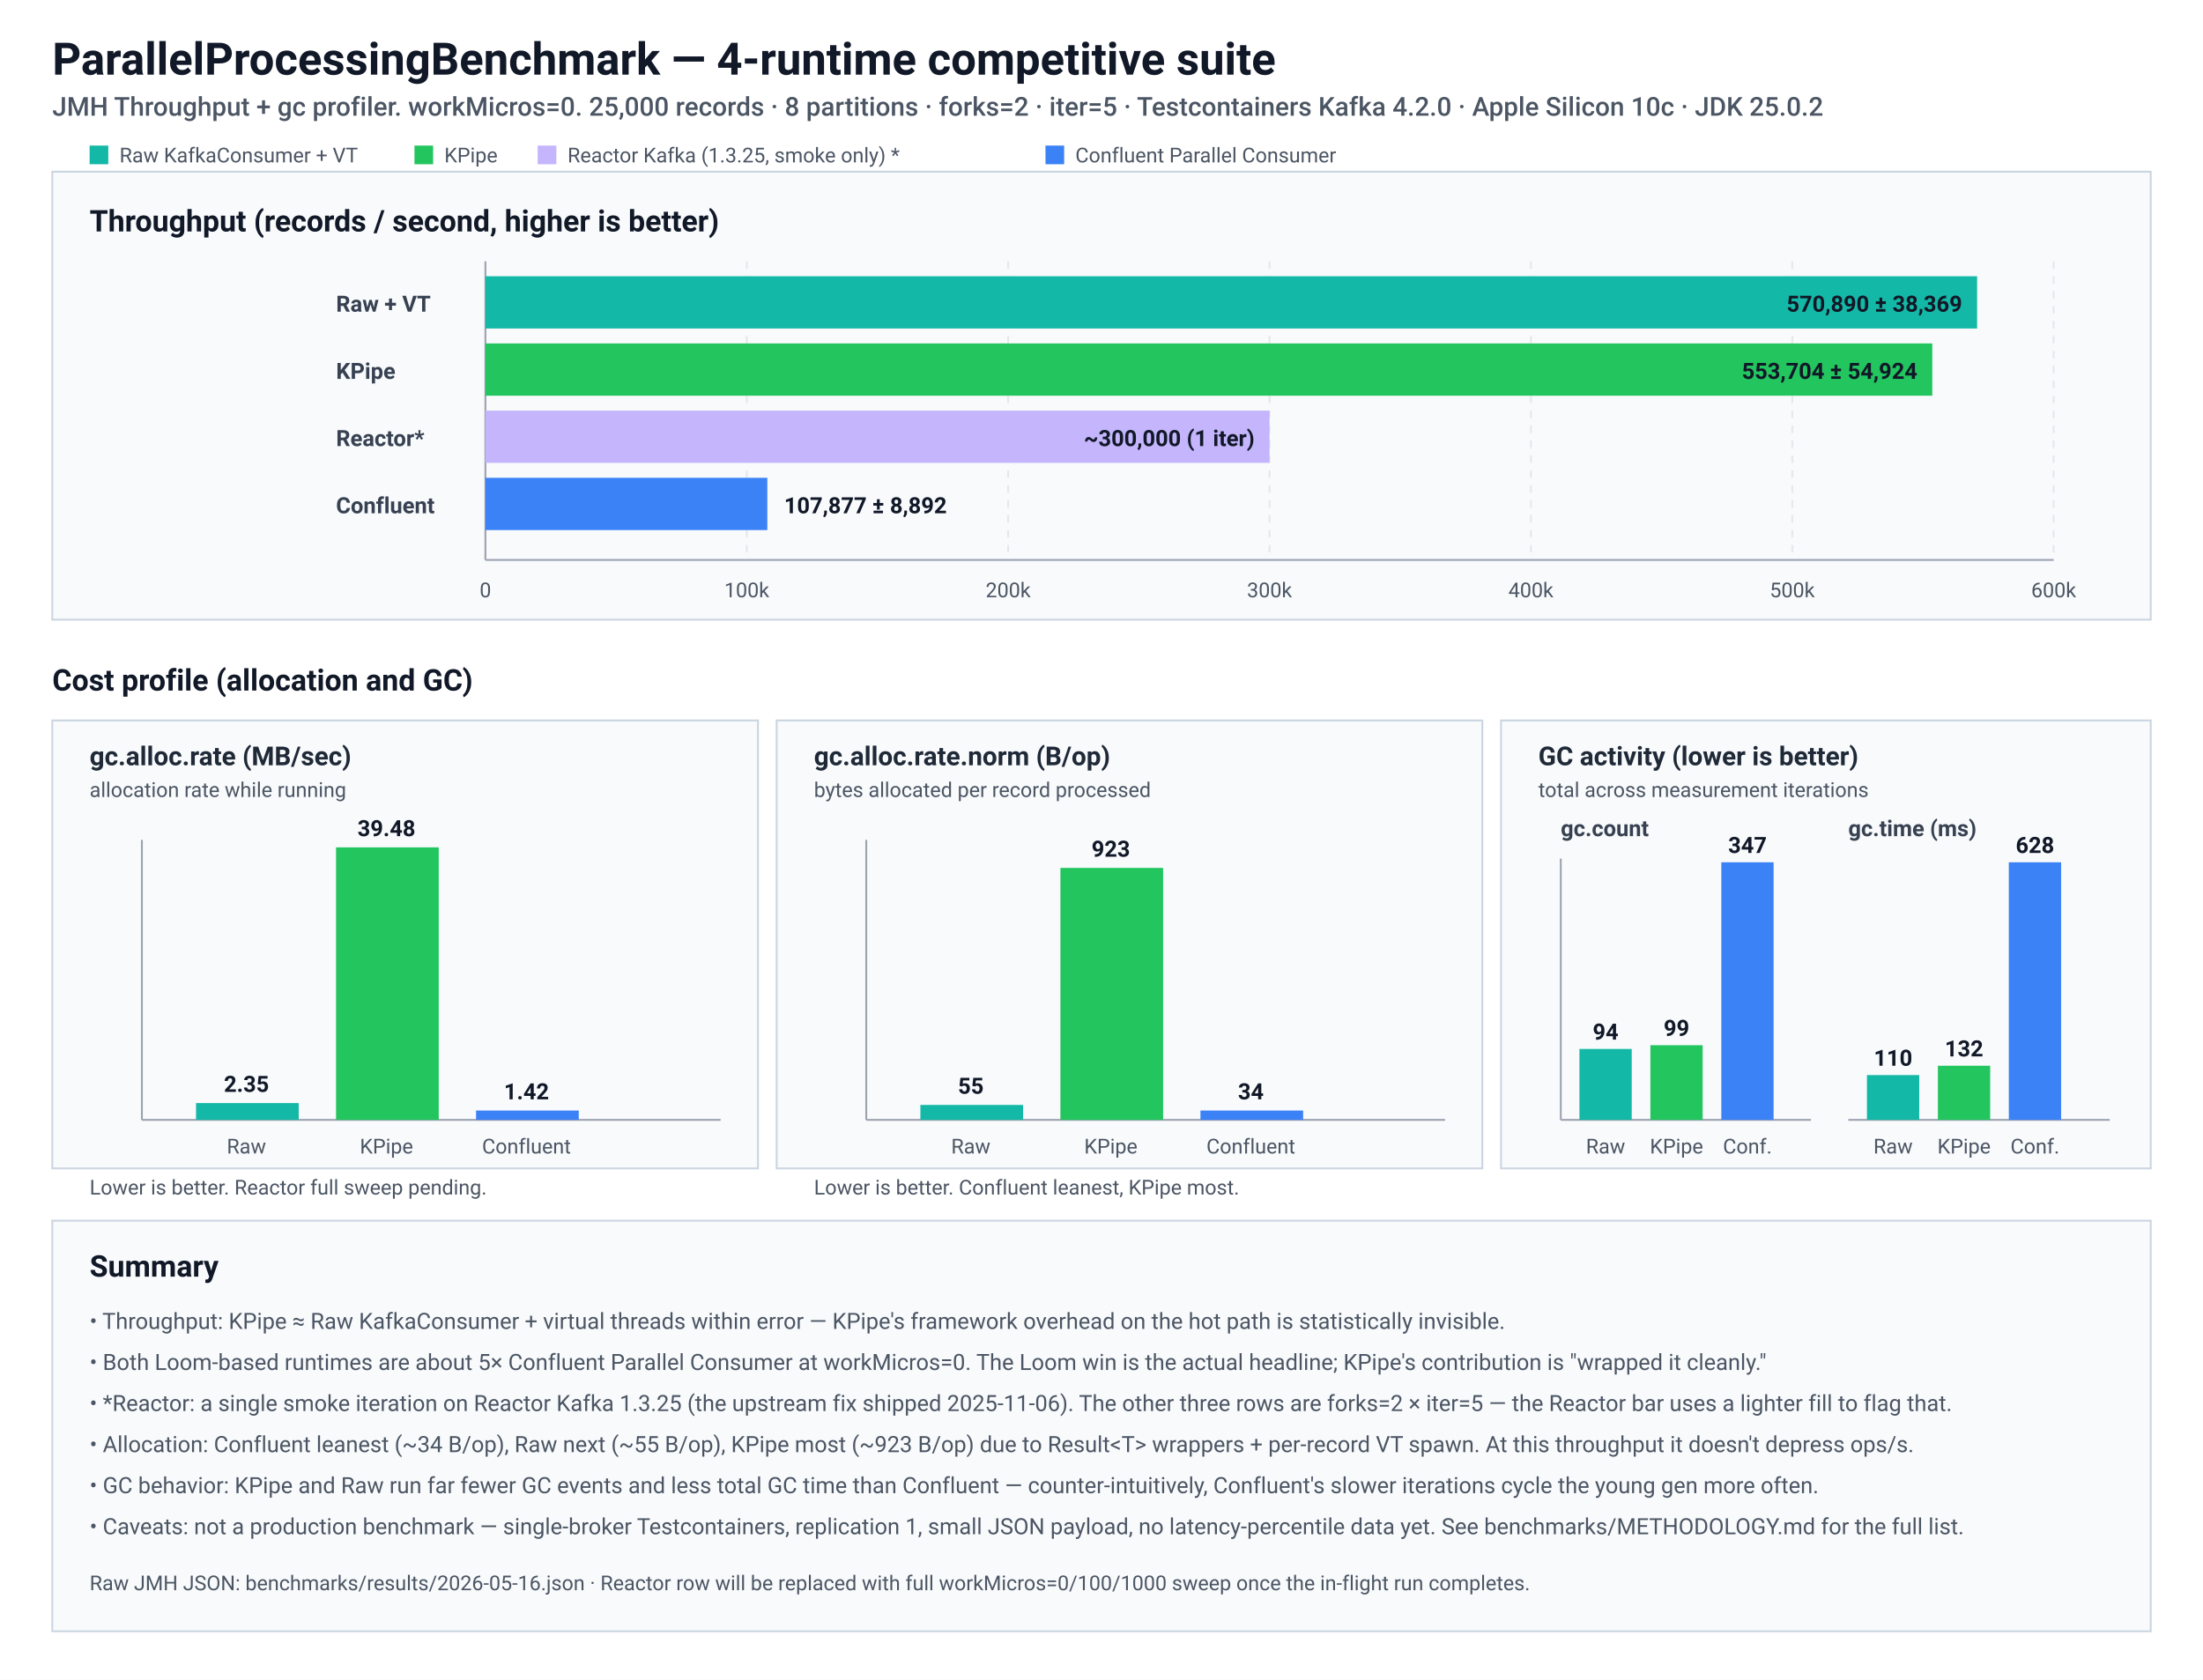
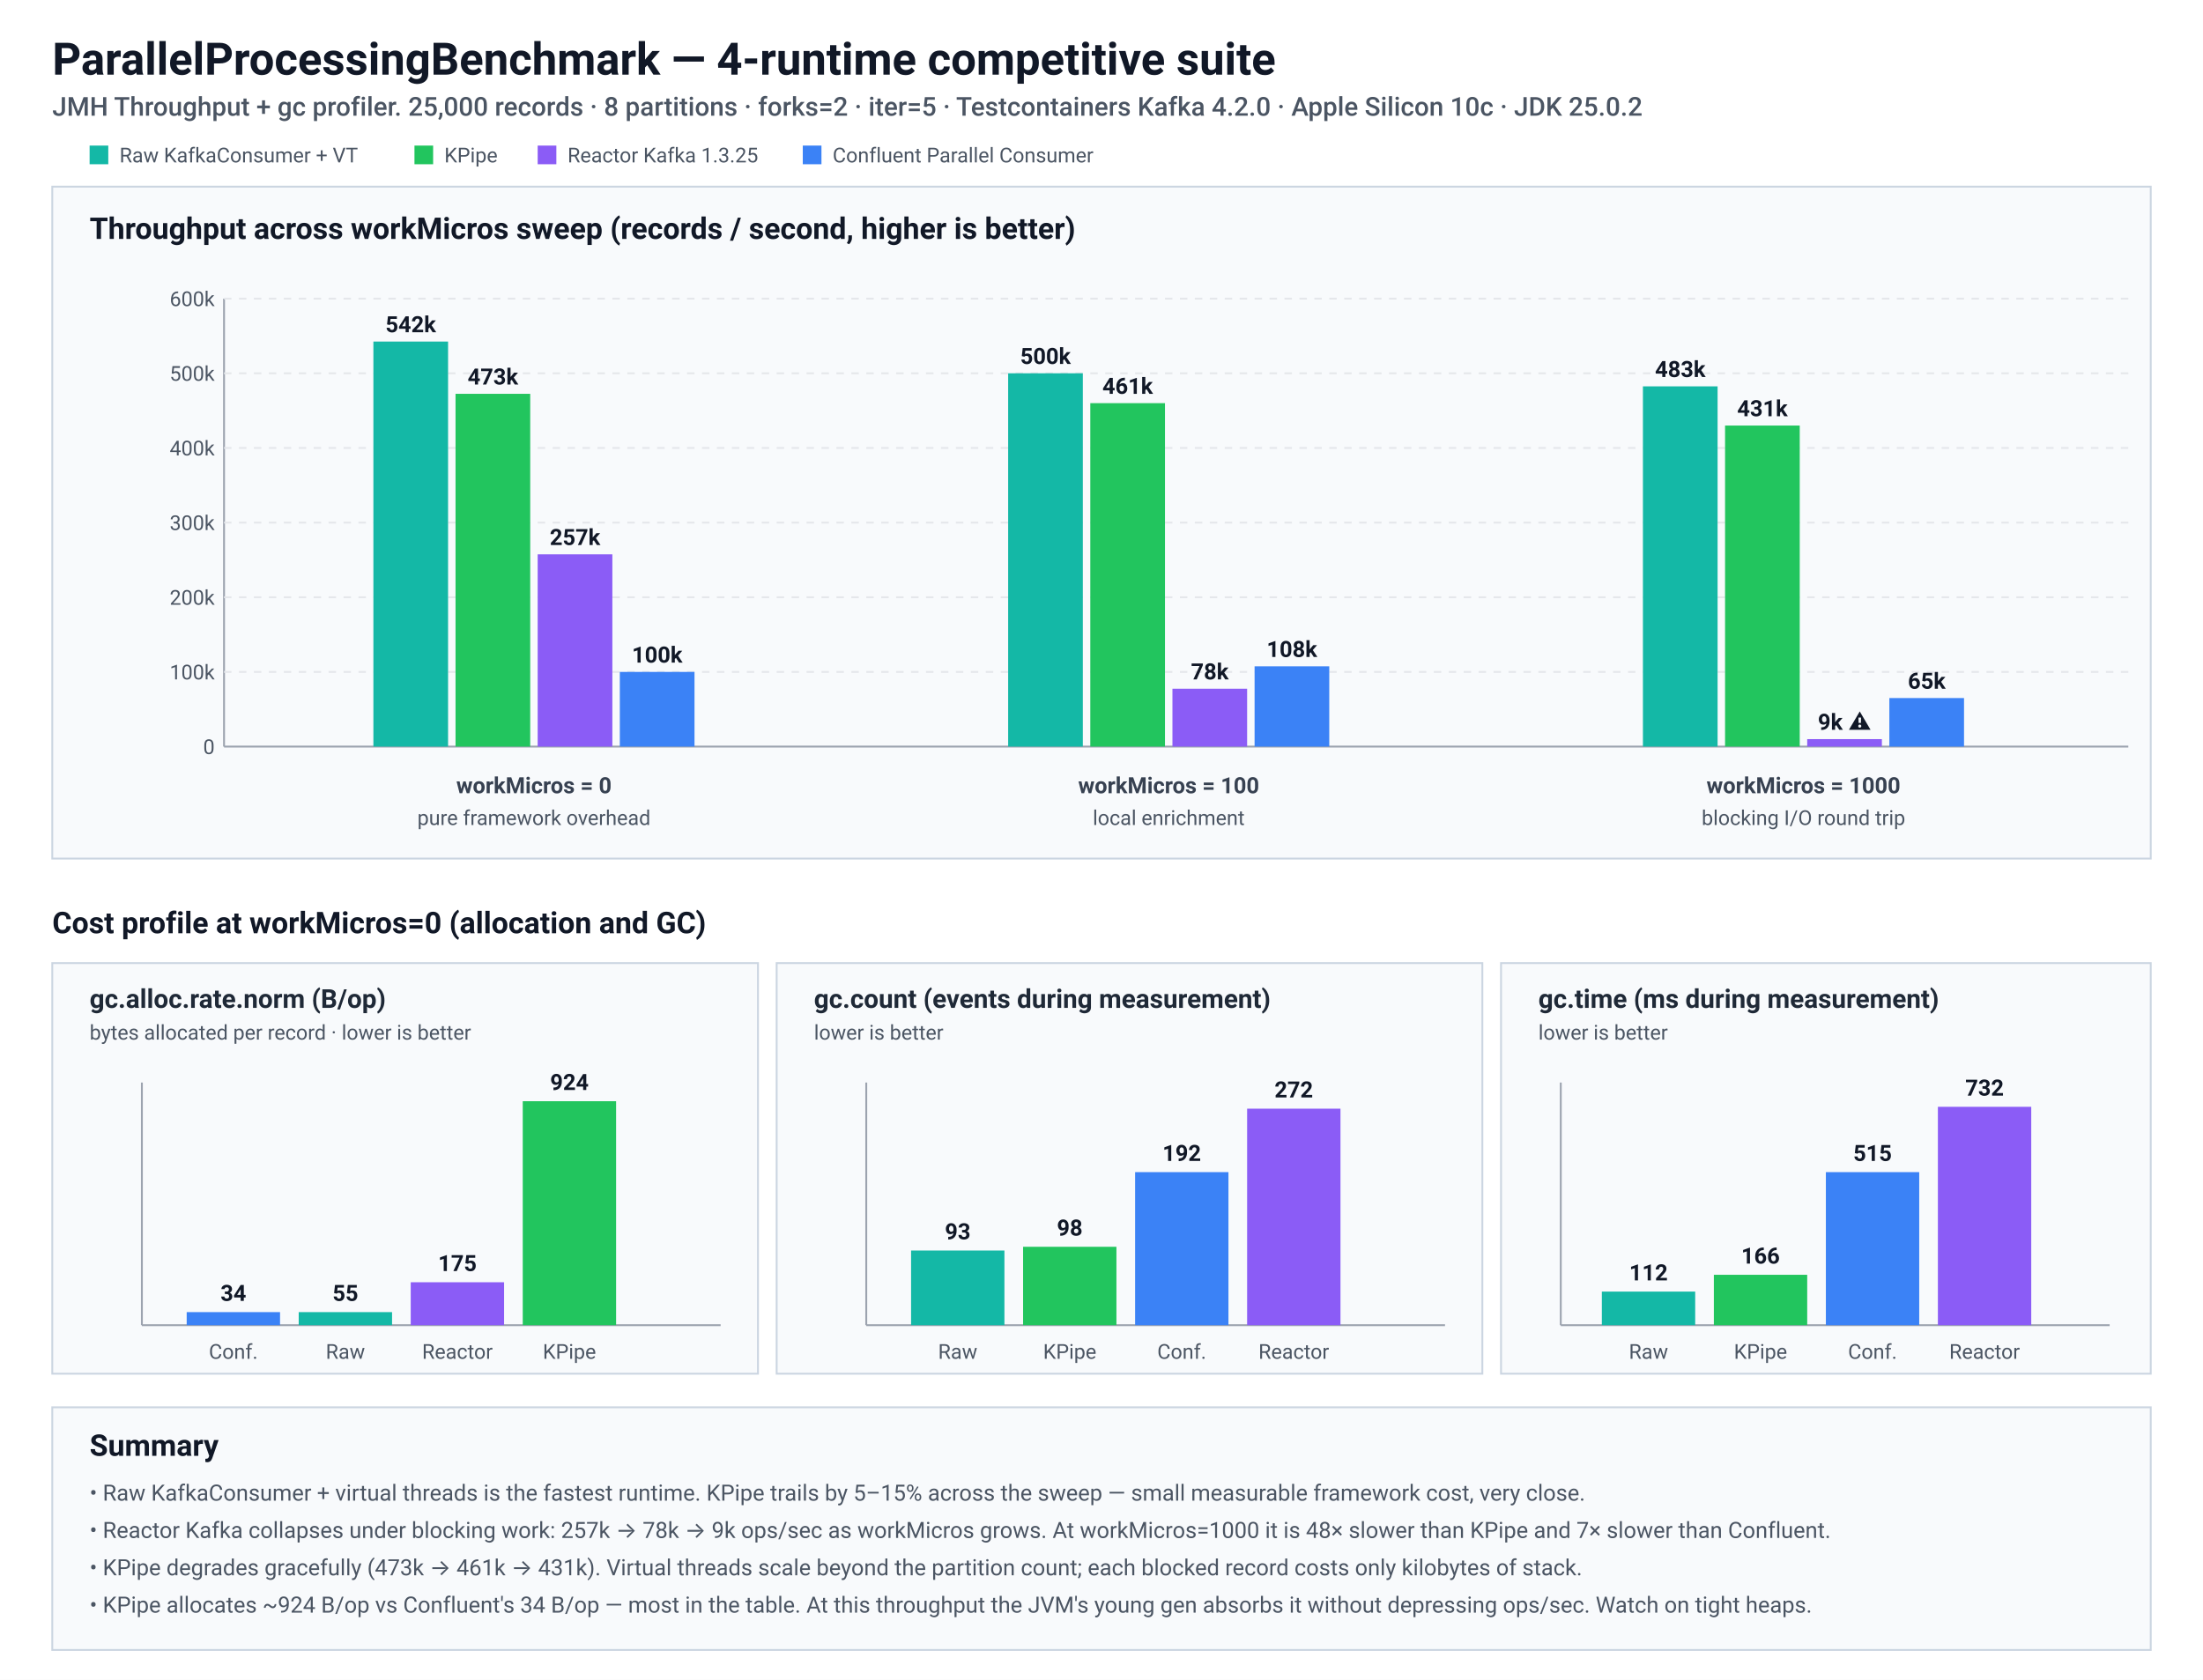
<svg xmlns="http://www.w3.org/2000/svg" width="1180" height="900" viewBox="0 0 1180 900" role="img" aria-label="KPipe vs Confluent PC vs Reactor Kafka vs raw KafkaConsumer + virtual threads — parallel-consumer throughput, allocation, and GC behavior">
  <defs>
    <style>
      .bg { fill: #ffffff; }
      .panel { fill: #f8fafc; stroke: #cbd5e1; stroke-width: 1; }
      .title { fill: #111827; font: 700 24px -apple-system, BlinkMacSystemFont, Segoe UI, Roboto, sans-serif; }
      .subtitle { fill: #4b5563; font: 500 14px -apple-system, BlinkMacSystemFont, Segoe UI, Roboto, sans-serif; }
      .h2 { fill: #111827; font: 700 16px -apple-system, BlinkMacSystemFont, Segoe UI, Roboto, sans-serif; }
      .h3 { fill: #1f2937; font: 700 14px -apple-system, BlinkMacSystemFont, Segoe UI, Roboto, sans-serif; }
      .axis { stroke: #9ca3af; stroke-width: 1; }
      .grid { stroke: #e5e7eb; stroke-width: 1; stroke-dasharray: 4 4; }
      .label { fill: #374151; font: 600 12px -apple-system, BlinkMacSystemFont, Segoe UI, Roboto, sans-serif; }
-       .barlabel { fill: #ffffff; font: 700 12px -apple-system, BlinkMacSystemFont, Segoe UI, Roboto, sans-serif; }
      .small { fill: #4b5563; font: 11px -apple-system, BlinkMacSystemFont, Segoe UI, Roboto, sans-serif; }
      .value { fill: #111827; font: 700 12px -apple-system, BlinkMacSystemFont, Segoe UI, Roboto, sans-serif; }
-       .legend { fill: #374151; font: 12px -apple-system, BlinkMacSystemFont, Segoe UI, Roboto, sans-serif; }
      .note { fill: #4b5563; font: 12px -apple-system, BlinkMacSystemFont, Segoe UI, Roboto, sans-serif; }
      .raw { fill: #14b8a6; }
      .kpipe { fill: #22c55e; }
      .reactor { fill: #8b5cf6; }
-       .reactorPrelim { fill: #c4b5fd; }
      .confluent { fill: #3b82f6; }
    </style>
  </defs>
  <rect class="bg" x="0" y="0" width="1180" height="900" />
  <text x="28" y="40" class="title">ParallelProcessingBenchmark — 4-runtime competitive suite</text>
-   <text x="28" y="62" class="subtitle">JMH Throughput + gc profiler. workMicros=0. 25,000 records · 8 partitions · forks=2 · iter=5 · Testcontainers Kafka 4.2.0 · Apple Silicon 10c · JDK 25.0.2</text>
-   <rect x="28" y="92" width="1124" height="240" class="panel" />
-   <text x="48" y="124" class="h2">Throughput (records / second, higher is better)</text>
+   <text x="28" y="62" class="subtitle">JMH Throughput + gc profiler. 25,000 records · 8 partitions · forks=2 · iter=5 · Testcontainers Kafka 4.2.0 · Apple Silicon 10c · JDK 25.0.2</text>
  <rect x="48" y="78" width="10" height="10" class="raw" />
  <text x="64" y="87" class="small">Raw KafkaConsumer + VT</text>
  <rect x="222" y="78" width="10" height="10" class="kpipe" />
  <text x="238" y="87" class="small">KPipe</text>
-   <rect x="288" y="78" width="10" height="10" class="reactorPrelim" />
-   <text x="304" y="87" class="small">Reactor Kafka (1.3.25, smoke only) *</text>
-   <rect x="560" y="78" width="10" height="10" class="confluent" />
-   <text x="576" y="87" class="small">Confluent Parallel Consumer</text>
-   <line x1="260" y1="300" x2="1100" y2="300" class="axis" />
-   <line x1="260" y1="140" x2="260" y2="300" class="axis" />
-   <line x1="400" y1="140" x2="400" y2="300" class="grid" />
-   <line x1="540" y1="140" x2="540" y2="300" class="grid" />
-   <line x1="680" y1="140" x2="680" y2="300" class="grid" />
-   <line x1="820" y1="140" x2="820" y2="300" class="grid" />
-   <line x1="960" y1="140" x2="960" y2="300" class="grid" />
-   <line x1="1100" y1="140" x2="1100" y2="300" class="grid" />
-   <text x="260" y="320" class="small" text-anchor="middle">0</text>
-   <text x="400" y="320" class="small" text-anchor="middle">100k</text>
-   <text x="540" y="320" class="small" text-anchor="middle">200k</text>
-   <text x="680" y="320" class="small" text-anchor="middle">300k</text>
-   <text x="820" y="320" class="small" text-anchor="middle">400k</text>
-   <text x="960" y="320" class="small" text-anchor="middle">500k</text>
-   <text x="1100" y="320" class="small" text-anchor="middle">600k</text>
-   <rect x="260" y="148" width="799" height="28" class="raw" />
-   <text x="180" y="167" class="label" text-anchor="start">Raw + VT</text>
-   <text x="1051" y="167" class="value" text-anchor="end">570,890 ± 38,369</text>
-   <rect x="260" y="184" width="775" height="28" class="kpipe" />
-   <text x="180" y="203" class="label" text-anchor="start">KPipe</text>
-   <text x="1027" y="203" class="value" text-anchor="end">553,704 ± 54,924</text>
-   <rect x="260" y="220" width="420" height="28" class="reactorPrelim" />
-   <text x="180" y="239" class="label" text-anchor="start">Reactor*</text>
-   <text x="672" y="239" class="value" text-anchor="end">~300,000 (1 iter)</text>
-   <rect x="260" y="256" width="151" height="28" class="confluent" />
-   <text x="180" y="275" class="label" text-anchor="start">Confluent</text>
-   <text x="420" y="275" class="value" text-anchor="start">107,877 ± 8,892</text>
-   <text x="28" y="370" class="h2">Cost profile (allocation and GC)</text>
-   <rect x="28" y="386" width="378" height="240" class="panel" />
-   <text x="48" y="410" class="h3">gc.alloc.rate (MB/sec)</text>
-   <text x="48" y="427" class="small">allocation rate while running</text>
-   <line x1="76" y1="600" x2="386" y2="600" class="axis" />
-   <line x1="76" y1="450" x2="76" y2="600" class="axis" />
-   <rect x="105" y="591" width="55" height="9" class="raw" />
-   <text x="132" y="585" class="value" text-anchor="middle">2.35</text>
-   <text x="132" y="618" class="small" text-anchor="middle">Raw</text>
-   <rect x="180" y="454" width="55" height="146" class="kpipe" />
-   <text x="207" y="448" class="value" text-anchor="middle">39.48</text>
-   <text x="207" y="618" class="small" text-anchor="middle">KPipe</text>
-   <rect x="255" y="595" width="55" height="5" class="confluent" />
-   <text x="282" y="589" class="value" text-anchor="middle">1.42</text>
-   <text x="282" y="618" class="small" text-anchor="middle">Confluent</text>
-   <text x="48" y="640" class="small">Lower is better. Reactor full sweep pending.</text>
-   <rect x="416" y="386" width="378" height="240" class="panel" />
-   <text x="436" y="410" class="h3">gc.alloc.rate.norm (B/op)</text>
-   <text x="436" y="427" class="small">bytes allocated per record processed</text>
-   <line x1="464" y1="600" x2="774" y2="600" class="axis" />
-   <line x1="464" y1="450" x2="464" y2="600" class="axis" />
-   <rect x="493" y="592" width="55" height="8" class="raw" />
-   <text x="520" y="586" class="value" text-anchor="middle">55</text>
-   <text x="520" y="618" class="small" text-anchor="middle">Raw</text>
-   <rect x="568" y="465" width="55" height="135" class="kpipe" />
-   <text x="595" y="459" class="value" text-anchor="middle">923</text>
-   <text x="595" y="618" class="small" text-anchor="middle">KPipe</text>
-   <rect x="643" y="595" width="55" height="5" class="confluent" />
-   <text x="670" y="589" class="value" text-anchor="middle">34</text>
-   <text x="670" y="618" class="small" text-anchor="middle">Confluent</text>
-   <text x="436" y="640" class="small">Lower is better. Confluent leanest, KPipe most.</text>
-   <rect x="804" y="386" width="348" height="240" class="panel" />
-   <text x="824" y="410" class="h3">GC activity (lower is better)</text>
-   <text x="824" y="427" class="small">total across measurement iterations</text>
-   <text x="836" y="448" class="label">gc.count</text>
-   <text x="990" y="448" class="label">gc.time (ms)</text>
-   <line x1="836" y1="600" x2="970" y2="600" class="axis" />
-   <line x1="836" y1="460" x2="836" y2="600" class="axis" />
-   <line x1="990" y1="600" x2="1130" y2="600" class="axis" />
-   <rect x="846" y="562" width="28" height="38" class="raw" />
-   <text x="860" y="557" class="value" text-anchor="middle">94</text>
-   <text x="860" y="618" class="small" text-anchor="middle">Raw</text>
-   <rect x="884" y="560" width="28" height="40" class="kpipe" />
-   <text x="898" y="555" class="value" text-anchor="middle">99</text>
-   <text x="898" y="618" class="small" text-anchor="middle">KPipe</text>
-   <rect x="922" y="462" width="28" height="138" class="confluent" />
-   <text x="936" y="457" class="value" text-anchor="middle">347</text>
-   <text x="936" y="618" class="small" text-anchor="middle">Conf.</text>
-   <rect x="1000" y="576" width="28" height="24" class="raw" />
-   <text x="1014" y="571" class="value" text-anchor="middle">110</text>
-   <text x="1014" y="618" class="small" text-anchor="middle">Raw</text>
-   <rect x="1038" y="571" width="28" height="29" class="kpipe" />
-   <text x="1052" y="566" class="value" text-anchor="middle">132</text>
-   <text x="1052" y="618" class="small" text-anchor="middle">KPipe</text>
-   <rect x="1076" y="462" width="28" height="138" class="confluent" />
-   <text x="1090" y="457" class="value" text-anchor="middle">628</text>
-   <text x="1090" y="618" class="small" text-anchor="middle">Conf.</text>
-   <rect x="28" y="654" width="1124" height="220" class="panel" />
-   <text x="48" y="684" class="h2">Summary</text>
-   <text x="48" y="712" class="note">• Throughput: KPipe ≈ Raw KafkaConsumer + virtual threads within error — KPipe's framework overhead on the hot path is statistically invisible.</text>
-   <text x="48" y="734" class="note">• Both Loom-based runtimes are about 5× Confluent Parallel Consumer at workMicros=0. The Loom win is the actual headline; KPipe's contribution is "wrapped it cleanly."</text>
-   <text x="48" y="756" class="note">• *Reactor: a single smoke iteration on Reactor Kafka 1.3.25 (the upstream fix shipped 2025-11-06). The other three rows are forks=2 × iter=5 — the Reactor bar uses a lighter fill to flag that.</text>
-   <text x="48" y="778" class="note">• Allocation: Confluent leanest (~34 B/op), Raw next (~55 B/op), KPipe most (~923 B/op) due to Result&lt;T&gt; wrappers + per-record VT spawn. At this throughput it doesn't depress ops/s.</text>
-   <text x="48" y="800" class="note">• GC behavior: KPipe and Raw run far fewer GC events and less total GC time than Confluent — counter-intuitively, Confluent's slower iterations cycle the young gen more often.</text>
-   <text x="48" y="822" class="note">• Caveats: not a production benchmark — single-broker Testcontainers, replication 1, small JSON payload, no latency-percentile data yet. See benchmarks/METHODOLOGY.md for the full list.</text>
-   <text x="48" y="852" class="small">Raw JMH JSON: benchmarks/results/2026-05-16.json · Reactor row will be replaced with full workMicros=0/100/1000 sweep once the in-flight run completes.</text>
+   <rect x="288" y="78" width="10" height="10" class="reactor" />
+   <text x="304" y="87" class="small">Reactor Kafka 1.3.25</text>
+   <rect x="430" y="78" width="10" height="10" class="confluent" />
+   <text x="446" y="87" class="small">Confluent Parallel Consumer</text>
+   <rect x="28" y="100" width="1124" height="360" class="panel" />
+   <text x="48" y="128" class="h2">Throughput across workMicros sweep (records / second, higher is better)</text>
+   <line x1="120" y1="400" x2="1140" y2="400" class="axis" />
+   <line x1="120" y1="160" x2="120" y2="400" class="axis" />
+   <line x1="120" y1="360" x2="1140" y2="360" class="grid" />
+   <line x1="120" y1="320" x2="1140" y2="320" class="grid" />
+   <line x1="120" y1="280" x2="1140" y2="280" class="grid" />
+   <line x1="120" y1="240" x2="1140" y2="240" class="grid" />
+   <line x1="120" y1="200" x2="1140" y2="200" class="grid" />
+   <line x1="120" y1="160" x2="1140" y2="160" class="grid" />
+   <text x="115" y="404" class="small" text-anchor="end">0</text>
+   <text x="115" y="364" class="small" text-anchor="end">100k</text>
+   <text x="115" y="324" class="small" text-anchor="end">200k</text>
+   <text x="115" y="284" class="small" text-anchor="end">300k</text>
+   <text x="115" y="244" class="small" text-anchor="end">400k</text>
+   <text x="115" y="204" class="small" text-anchor="end">500k</text>
+   <text x="115" y="164" class="small" text-anchor="end">600k</text>
+   <rect x="200" y="183" width="40" height="217" class="raw" />
+   <text x="220" y="178" class="value" text-anchor="middle">542k</text>
+   <rect x="244" y="211" width="40" height="189" class="kpipe" />
+   <text x="264" y="206" class="value" text-anchor="middle">473k</text>
+   <rect x="288" y="297" width="40" height="103" class="reactor" />
+   <text x="308" y="292" class="value" text-anchor="middle">257k</text>
+   <rect x="332" y="360" width="40" height="40" class="confluent" />
+   <text x="352" y="355" class="value" text-anchor="middle">100k</text>
+   <text x="286" y="425" class="label" text-anchor="middle">workMicros = 0</text>
+   <text x="286" y="442" class="small" text-anchor="middle">pure framework overhead</text>
+   <rect x="540" y="200" width="40" height="200" class="raw" />
+   <text x="560" y="195" class="value" text-anchor="middle">500k</text>
+   <rect x="584" y="216" width="40" height="184" class="kpipe" />
+   <text x="604" y="211" class="value" text-anchor="middle">461k</text>
+   <rect x="628" y="369" width="40" height="31" class="reactor" />
+   <text x="648" y="364" class="value" text-anchor="middle">78k</text>
+   <rect x="672" y="357" width="40" height="43" class="confluent" />
+   <text x="692" y="352" class="value" text-anchor="middle">108k</text>
+   <text x="626" y="425" class="label" text-anchor="middle">workMicros = 100</text>
+   <text x="626" y="442" class="small" text-anchor="middle">local enrichment</text>
+   <rect x="880" y="207" width="40" height="193" class="raw" />
+   <text x="900" y="202" class="value" text-anchor="middle">483k</text>
+   <rect x="924" y="228" width="40" height="172" class="kpipe" />
+   <text x="944" y="223" class="value" text-anchor="middle">431k</text>
+   <rect x="968" y="396" width="40" height="4" class="reactor" />
+   <text x="988" y="391" class="value" text-anchor="middle" fill="#7c3aed">9k ⚠</text>
+   <rect x="1012" y="374" width="40" height="26" class="confluent" />
+   <text x="1032" y="369" class="value" text-anchor="middle">65k</text>
+   <text x="966" y="425" class="label" text-anchor="middle">workMicros = 1000</text>
+   <text x="966" y="442" class="small" text-anchor="middle">blocking I/O round trip</text>
+   <text x="28" y="500" class="h2">Cost profile at workMicros=0 (allocation and GC)</text>
+   <rect x="28" y="516" width="378" height="220" class="panel" />
+   <text x="48" y="540" class="h3">gc.alloc.rate.norm (B/op)</text>
+   <text x="48" y="557" class="small">bytes allocated per record · lower is better</text>
+   <line x1="76" y1="710" x2="386" y2="710" class="axis" />
+   <line x1="76" y1="580" x2="76" y2="710" class="axis" />
+   <rect x="100" y="703" width="50" height="7" class="confluent" />
+   <text x="125" y="697" class="value" text-anchor="middle">34</text>
+   <text x="125" y="728" class="small" text-anchor="middle">Conf.</text>
+   <rect x="160" y="703" width="50" height="7" class="raw" />
+   <text x="185" y="697" class="value" text-anchor="middle">55</text>
+   <text x="185" y="728" class="small" text-anchor="middle">Raw</text>
+   <rect x="220" y="687" width="50" height="23" class="reactor" />
+   <text x="245" y="681" class="value" text-anchor="middle">175</text>
+   <text x="245" y="728" class="small" text-anchor="middle">Reactor</text>
+   <rect x="280" y="590" width="50" height="120" class="kpipe" />
+   <text x="305" y="584" class="value" text-anchor="middle">924</text>
+   <text x="305" y="728" class="small" text-anchor="middle">KPipe</text>
+   <rect x="416" y="516" width="378" height="220" class="panel" />
+   <text x="436" y="540" class="h3">gc.count (events during measurement)</text>
+   <text x="436" y="557" class="small">lower is better</text>
+   <line x1="464" y1="710" x2="774" y2="710" class="axis" />
+   <line x1="464" y1="580" x2="464" y2="710" class="axis" />
+   <rect x="488" y="670" width="50" height="40" class="raw" />
+   <text x="513" y="664" class="value" text-anchor="middle">93</text>
+   <text x="513" y="728" class="small" text-anchor="middle">Raw</text>
+   <rect x="548" y="668" width="50" height="42" class="kpipe" />
+   <text x="573" y="662" class="value" text-anchor="middle">98</text>
+   <text x="573" y="728" class="small" text-anchor="middle">KPipe</text>
+   <rect x="608" y="628" width="50" height="82" class="confluent" />
+   <text x="633" y="622" class="value" text-anchor="middle">192</text>
+   <text x="633" y="728" class="small" text-anchor="middle">Conf.</text>
+   <rect x="668" y="594" width="50" height="116" class="reactor" />
+   <text x="693" y="588" class="value" text-anchor="middle">272</text>
+   <text x="693" y="728" class="small" text-anchor="middle">Reactor</text>
+   <rect x="804" y="516" width="348" height="220" class="panel" />
+   <text x="824" y="540" class="h3">gc.time (ms during measurement)</text>
+   <text x="824" y="557" class="small">lower is better</text>
+   <line x1="836" y1="710" x2="1130" y2="710" class="axis" />
+   <line x1="836" y1="580" x2="836" y2="710" class="axis" />
+   <rect x="858" y="692" width="50" height="18" class="raw" />
+   <text x="883" y="686" class="value" text-anchor="middle">112</text>
+   <text x="883" y="728" class="small" text-anchor="middle">Raw</text>
+   <rect x="918" y="683" width="50" height="27" class="kpipe" />
+   <text x="943" y="677" class="value" text-anchor="middle">166</text>
+   <text x="943" y="728" class="small" text-anchor="middle">KPipe</text>
+   <rect x="978" y="628" width="50" height="82" class="confluent" />
+   <text x="1003" y="622" class="value" text-anchor="middle">515</text>
+   <text x="1003" y="728" class="small" text-anchor="middle">Conf.</text>
+   <rect x="1038" y="593" width="50" height="117" class="reactor" />
+   <text x="1063" y="587" class="value" text-anchor="middle">732</text>
+   <text x="1063" y="728" class="small" text-anchor="middle">Reactor</text>
+   <rect x="28" y="754" width="1124" height="130" class="panel" />
+   <text x="48" y="780" class="h2">Summary</text>
+   <text x="48" y="804" class="note">• Raw KafkaConsumer + virtual threads is the fastest runtime. KPipe trails by 5–15% across the sweep — small measurable framework cost, very close.</text>
+   <text x="48" y="824" class="note">• Reactor Kafka collapses under blocking work: 257k → 78k → 9k ops/sec as workMicros grows. At workMicros=1000 it is 48× slower than KPipe and 7× slower than Confluent.</text>
+   <text x="48" y="844" class="note">• KPipe degrades gracefully (473k → 461k → 431k). Virtual threads scale beyond the partition count; each blocked record costs only kilobytes of stack.</text>
+   <text x="48" y="864" class="note">• KPipe allocates ~924 B/op vs Confluent's 34 B/op — most in the table. At this throughput the JVM's young gen absorbs it without depressing ops/sec. Watch on tight heaps.</text>
</svg>
